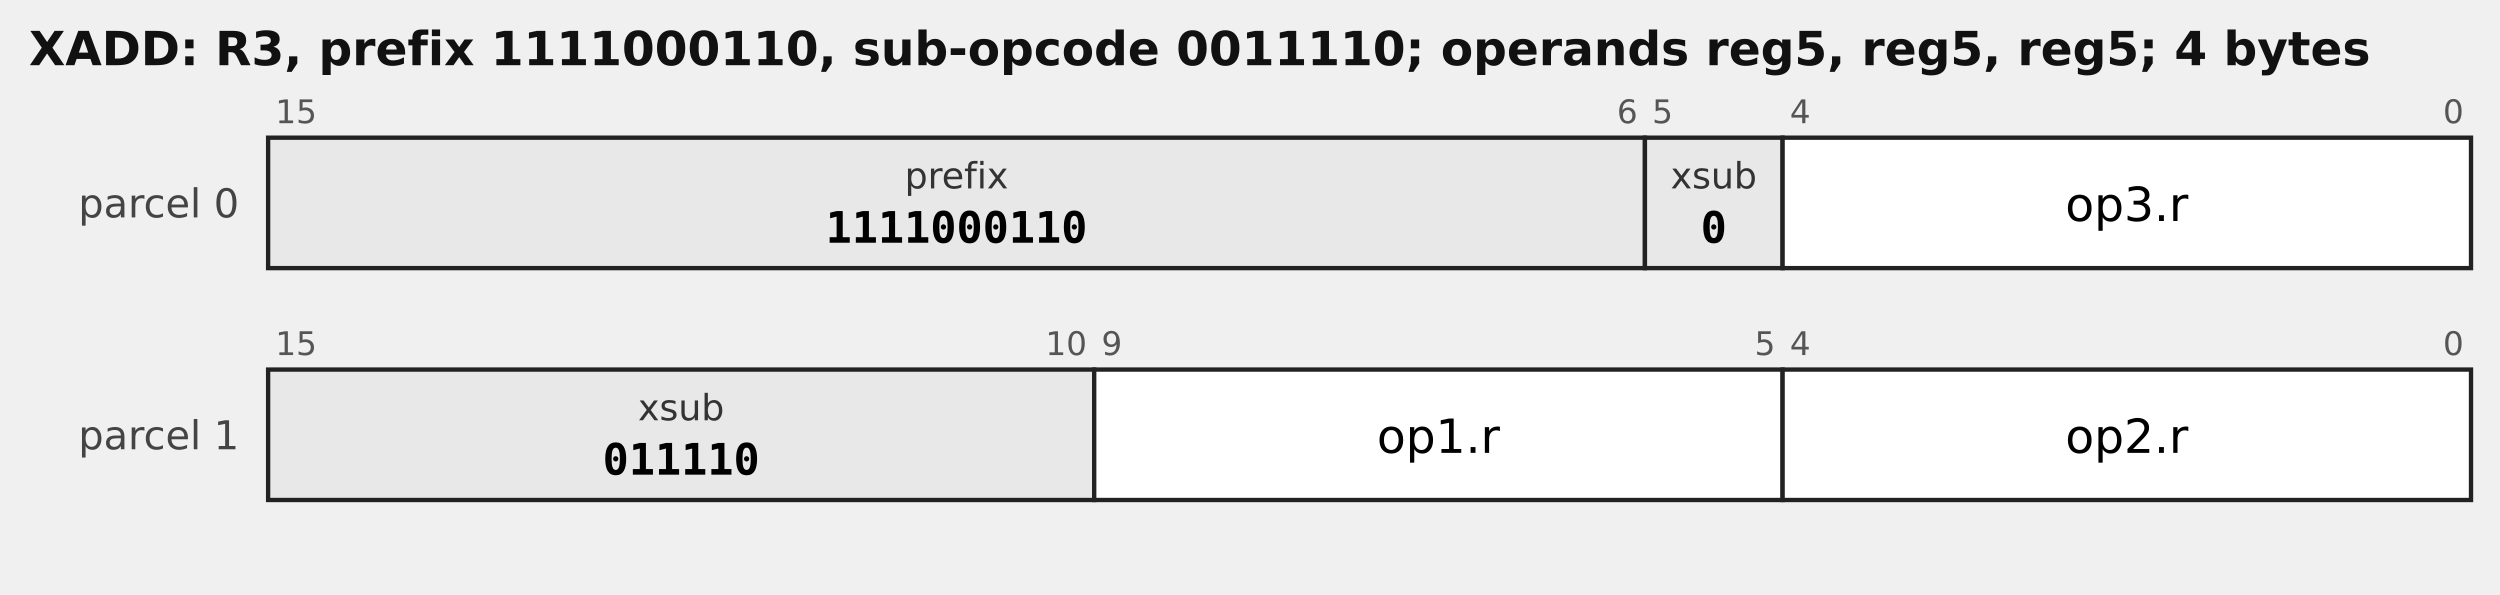
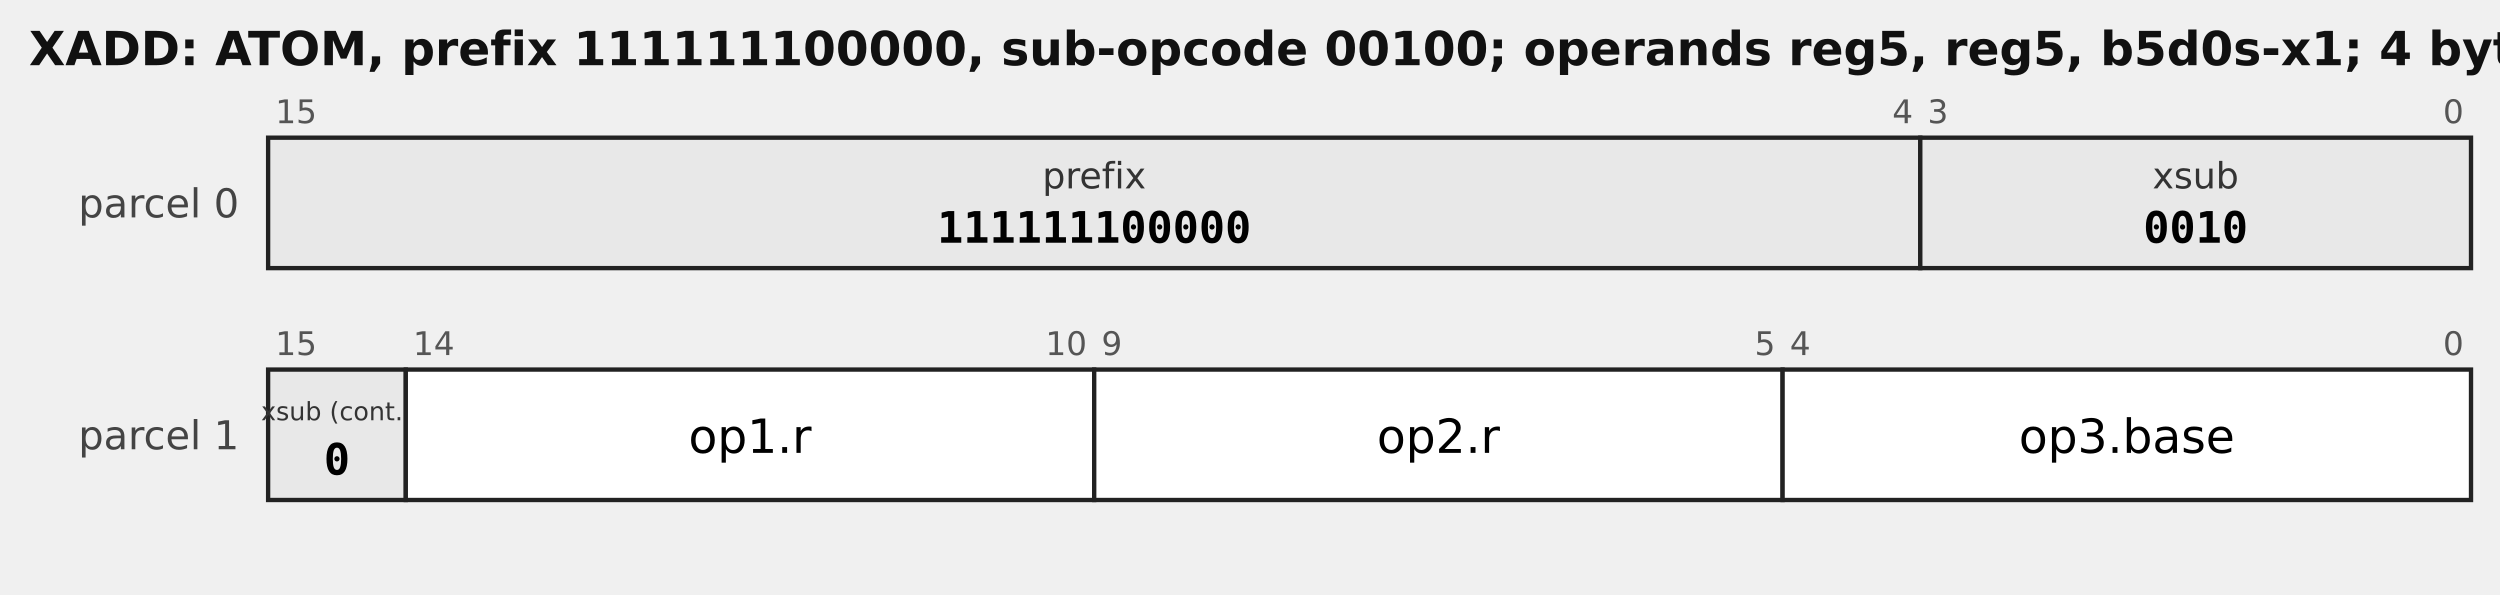
<svg xmlns="http://www.w3.org/2000/svg" width="690" height="164" viewBox="0 0 690 164" font-family="DejaVu Sans, sans-serif">
-   <text x="8" y="18" font-size="13" font-weight="bold" fill="#111">XADD: R3, prefix 1111000110, sub-opcode 0011110; operands reg5, reg5, reg5; 4 bytes</text>
+   <text x="8" y="18" font-size="13" font-weight="bold" fill="#111">XADD: ATOM, prefix 111111100000, sub-opcode 00100; operands reg5, reg5, b5d0s-x1; 4 bytes</text>
  <text x="66" y="60" font-size="11" text-anchor="end" fill="#444">parcel 0</text>
-   <rect x="74" y="38" width="380" height="36" fill="#e8e8e8" stroke="#222" stroke-width="1.2" />
+   <rect x="74" y="38" width="456" height="36" fill="#e8e8e8" stroke="#222" stroke-width="1.2" />
  <text x="76" y="34" font-size="9" fill="#555" text-anchor="start">15</text>
-   <text x="452" y="34" font-size="9" fill="#555" text-anchor="end">6</text>
-   <text x="264.0" y="52" font-size="10.0" text-anchor="middle" font-family="DejaVu Sans, sans-serif" fill="#333">prefix</text>
-   <text x="264.0" y="67" font-size="12.0" text-anchor="middle" font-family="DejaVu Sans Mono, monospace" font-weight="bold">1111000110</text>
-   <rect x="454" y="38" width="38" height="36" fill="#e8e8e8" stroke="#222" stroke-width="1.2" />
-   <text x="456" y="34" font-size="9" fill="#555" text-anchor="start">5</text>
-   <text x="473.0" y="52" font-size="10.0" text-anchor="middle" font-family="DejaVu Sans, sans-serif" fill="#333">xsub</text>
-   <text x="473.0" y="67" font-size="12.0" text-anchor="middle" font-family="DejaVu Sans Mono, monospace" font-weight="bold">0</text>
-   <rect x="492" y="38" width="190" height="36" fill="#ffffff" stroke="#222" stroke-width="1.2" />
-   <text x="494" y="34" font-size="9" fill="#555" text-anchor="start">4</text>
+   <text x="528" y="34" font-size="9" fill="#555" text-anchor="end">4</text>
+   <text x="302.0" y="52" font-size="10.0" text-anchor="middle" font-family="DejaVu Sans, sans-serif" fill="#333">prefix</text>
+   <text x="302.0" y="67" font-size="12.0" text-anchor="middle" font-family="DejaVu Sans Mono, monospace" font-weight="bold">111111100000</text>
+   <rect x="530" y="38" width="152" height="36" fill="#e8e8e8" stroke="#222" stroke-width="1.2" />
+   <text x="532" y="34" font-size="9" fill="#555" text-anchor="start">3</text>
  <text x="680" y="34" font-size="9" fill="#555" text-anchor="end">0</text>
-   <text x="587.0" y="61" font-size="13.0" text-anchor="middle" font-family="DejaVu Sans, sans-serif">op3.r</text>
+   <text x="606.0" y="52" font-size="10.0" text-anchor="middle" font-family="DejaVu Sans, sans-serif" fill="#333">xsub</text>
+   <text x="606.0" y="67" font-size="12.0" text-anchor="middle" font-family="DejaVu Sans Mono, monospace" font-weight="bold">0010</text>
  <text x="66" y="124" font-size="11" text-anchor="end" fill="#444">parcel 1</text>
-   <rect x="74" y="102" width="228" height="36" fill="#e8e8e8" stroke="#222" stroke-width="1.2" />
+   <rect x="74" y="102" width="38" height="36" fill="#e8e8e8" stroke="#222" stroke-width="1.2" />
  <text x="76" y="98" font-size="9" fill="#555" text-anchor="start">15</text>
+   <text x="93.0" y="116" font-size="7.0" text-anchor="middle" font-family="DejaVu Sans, sans-serif" fill="#333">xsub (cont.)</text>
+   <text x="93.0" y="131" font-size="12.0" text-anchor="middle" font-family="DejaVu Sans Mono, monospace" font-weight="bold">0</text>
+   <rect x="112" y="102" width="190" height="36" fill="#ffffff" stroke="#222" stroke-width="1.2" />
+   <text x="114" y="98" font-size="9" fill="#555" text-anchor="start">14</text>
  <text x="300" y="98" font-size="9" fill="#555" text-anchor="end">10</text>
-   <text x="188.0" y="116" font-size="10.0" text-anchor="middle" font-family="DejaVu Sans, sans-serif" fill="#333">xsub</text>
-   <text x="188.0" y="131" font-size="12.0" text-anchor="middle" font-family="DejaVu Sans Mono, monospace" font-weight="bold">011110</text>
+   <text x="207.0" y="125" font-size="13.0" text-anchor="middle" font-family="DejaVu Sans, sans-serif">op1.r</text>
  <rect x="302" y="102" width="190" height="36" fill="#ffffff" stroke="#222" stroke-width="1.2" />
  <text x="304" y="98" font-size="9" fill="#555" text-anchor="start">9</text>
  <text x="490" y="98" font-size="9" fill="#555" text-anchor="end">5</text>
-   <text x="397.0" y="125" font-size="13.0" text-anchor="middle" font-family="DejaVu Sans, sans-serif">op1.r</text>
+   <text x="397.0" y="125" font-size="13.0" text-anchor="middle" font-family="DejaVu Sans, sans-serif">op2.r</text>
  <rect x="492" y="102" width="190" height="36" fill="#ffffff" stroke="#222" stroke-width="1.2" />
  <text x="494" y="98" font-size="9" fill="#555" text-anchor="start">4</text>
  <text x="680" y="98" font-size="9" fill="#555" text-anchor="end">0</text>
-   <text x="587.0" y="125" font-size="13.0" text-anchor="middle" font-family="DejaVu Sans, sans-serif">op2.r</text>
+   <text x="587.0" y="125" font-size="13.0" text-anchor="middle" font-family="DejaVu Sans, sans-serif">op3.base</text>
</svg>
